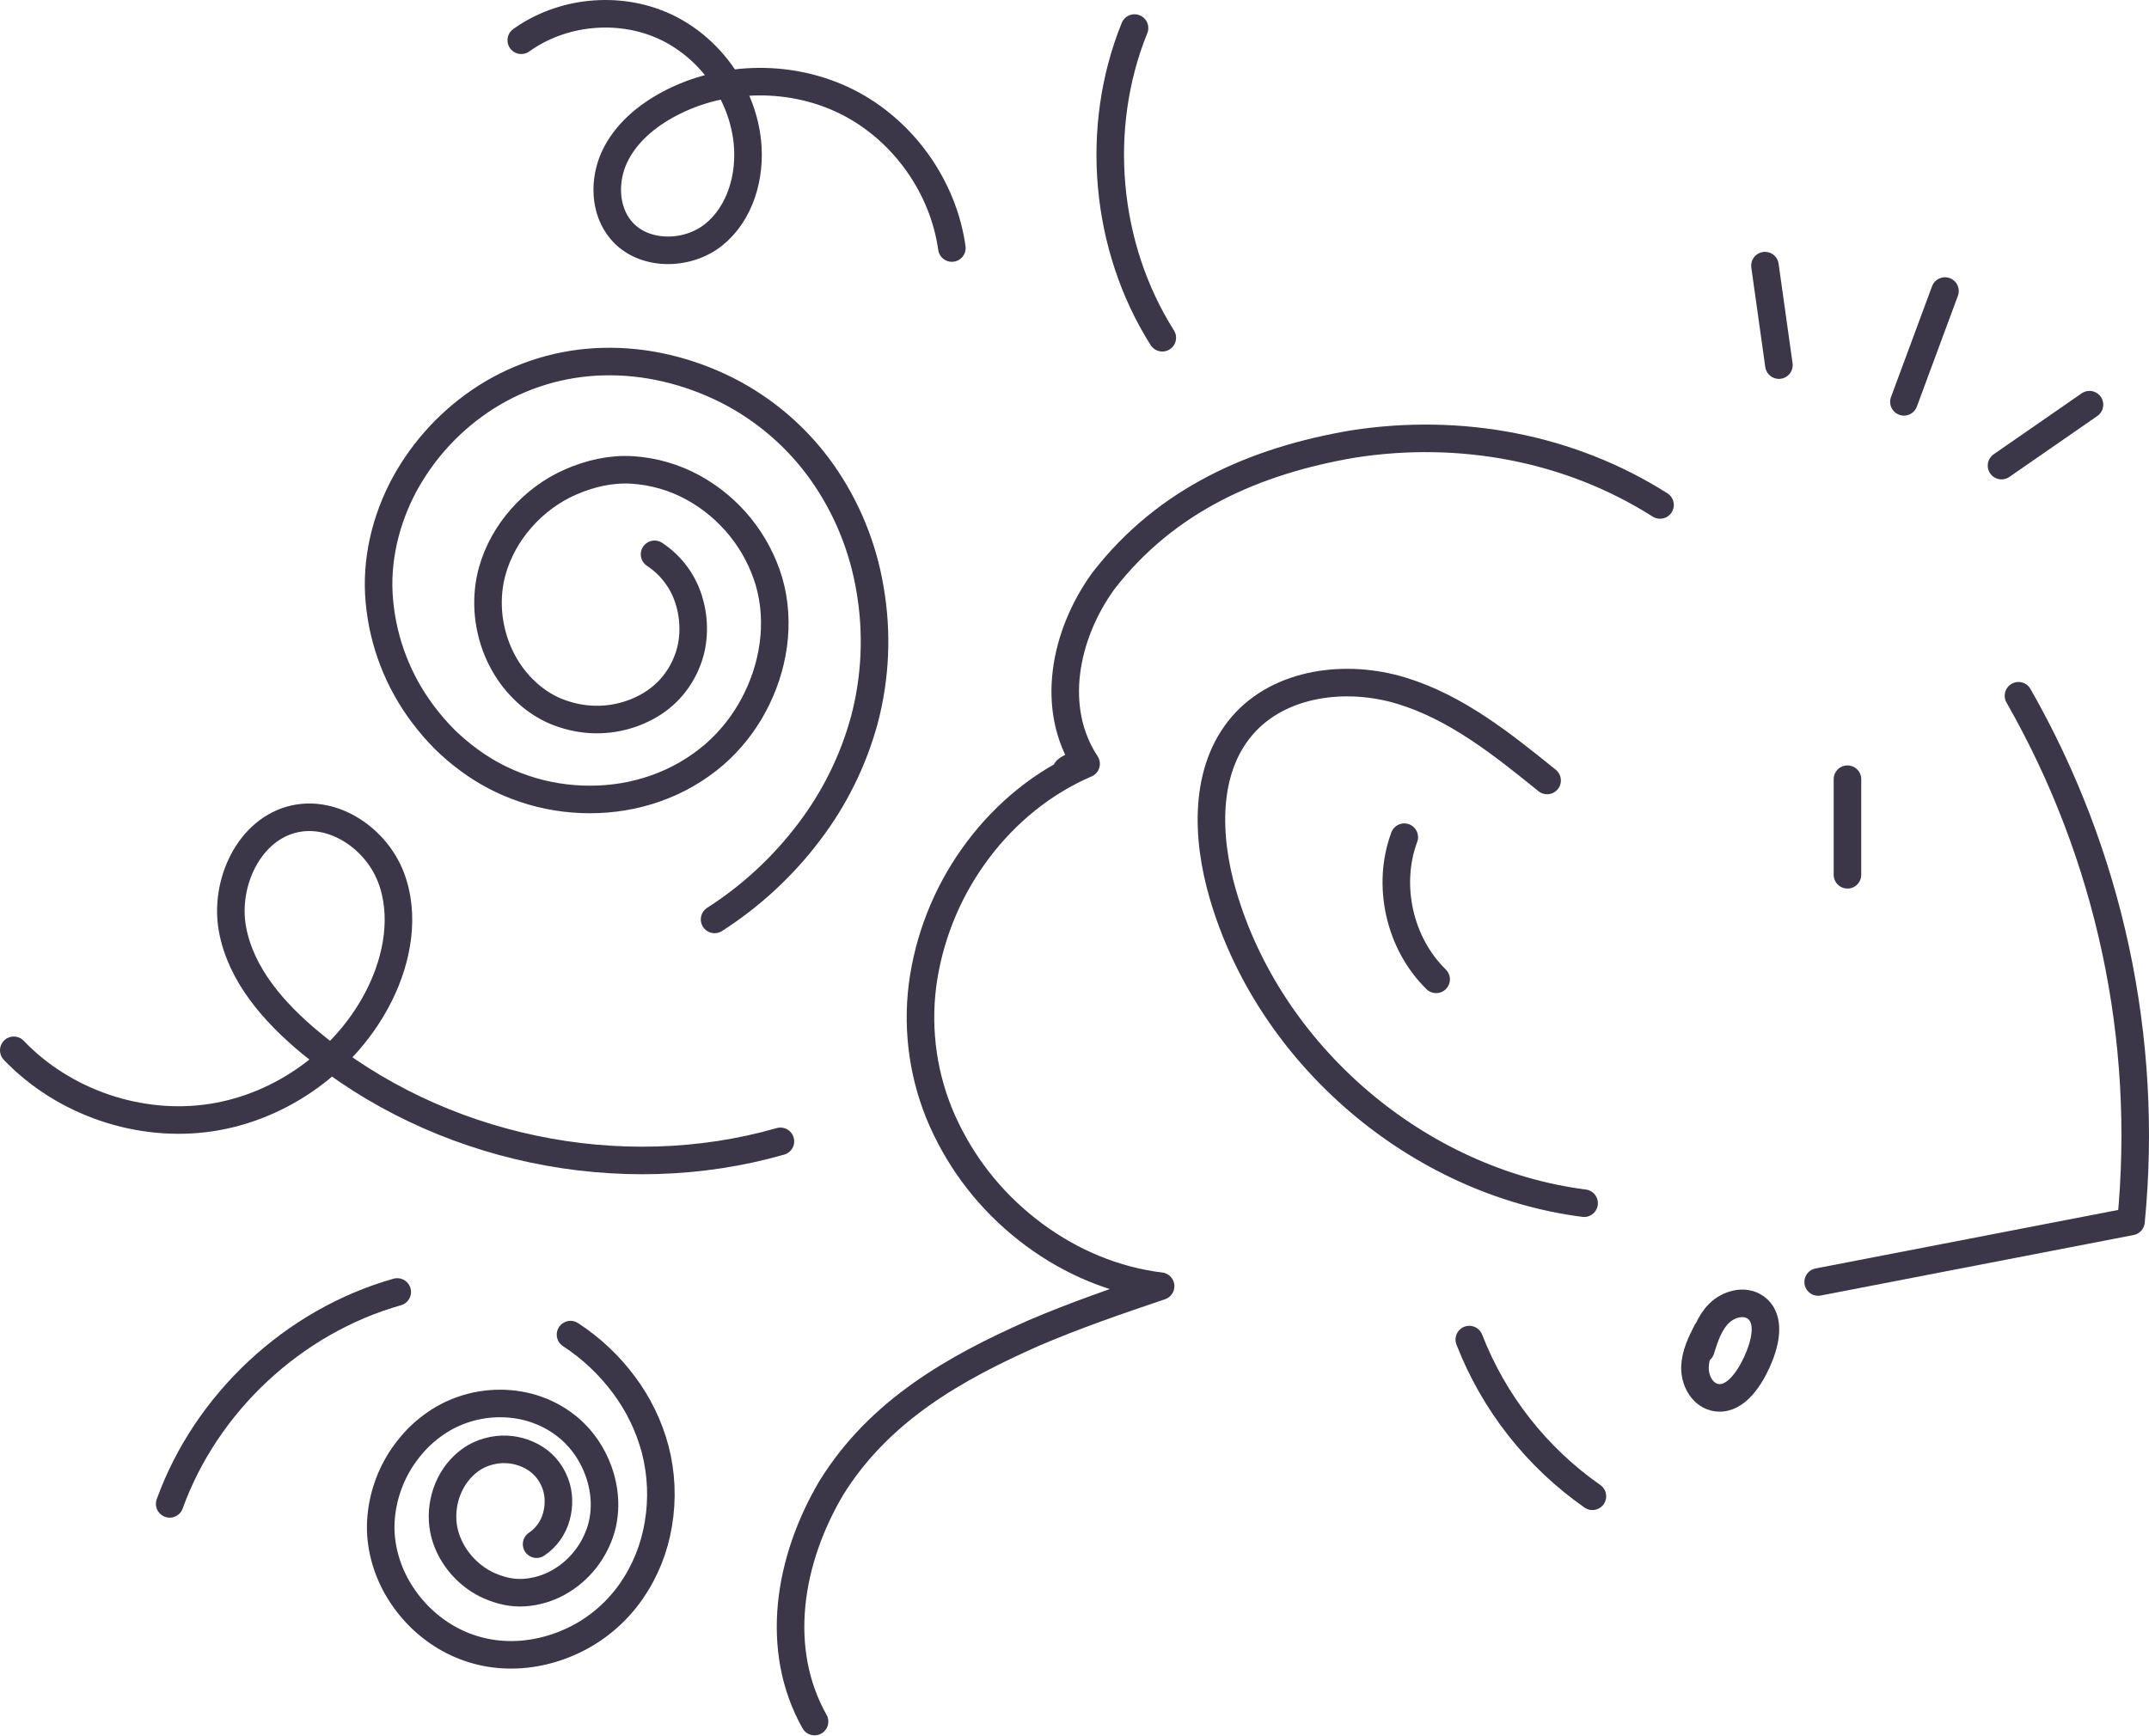
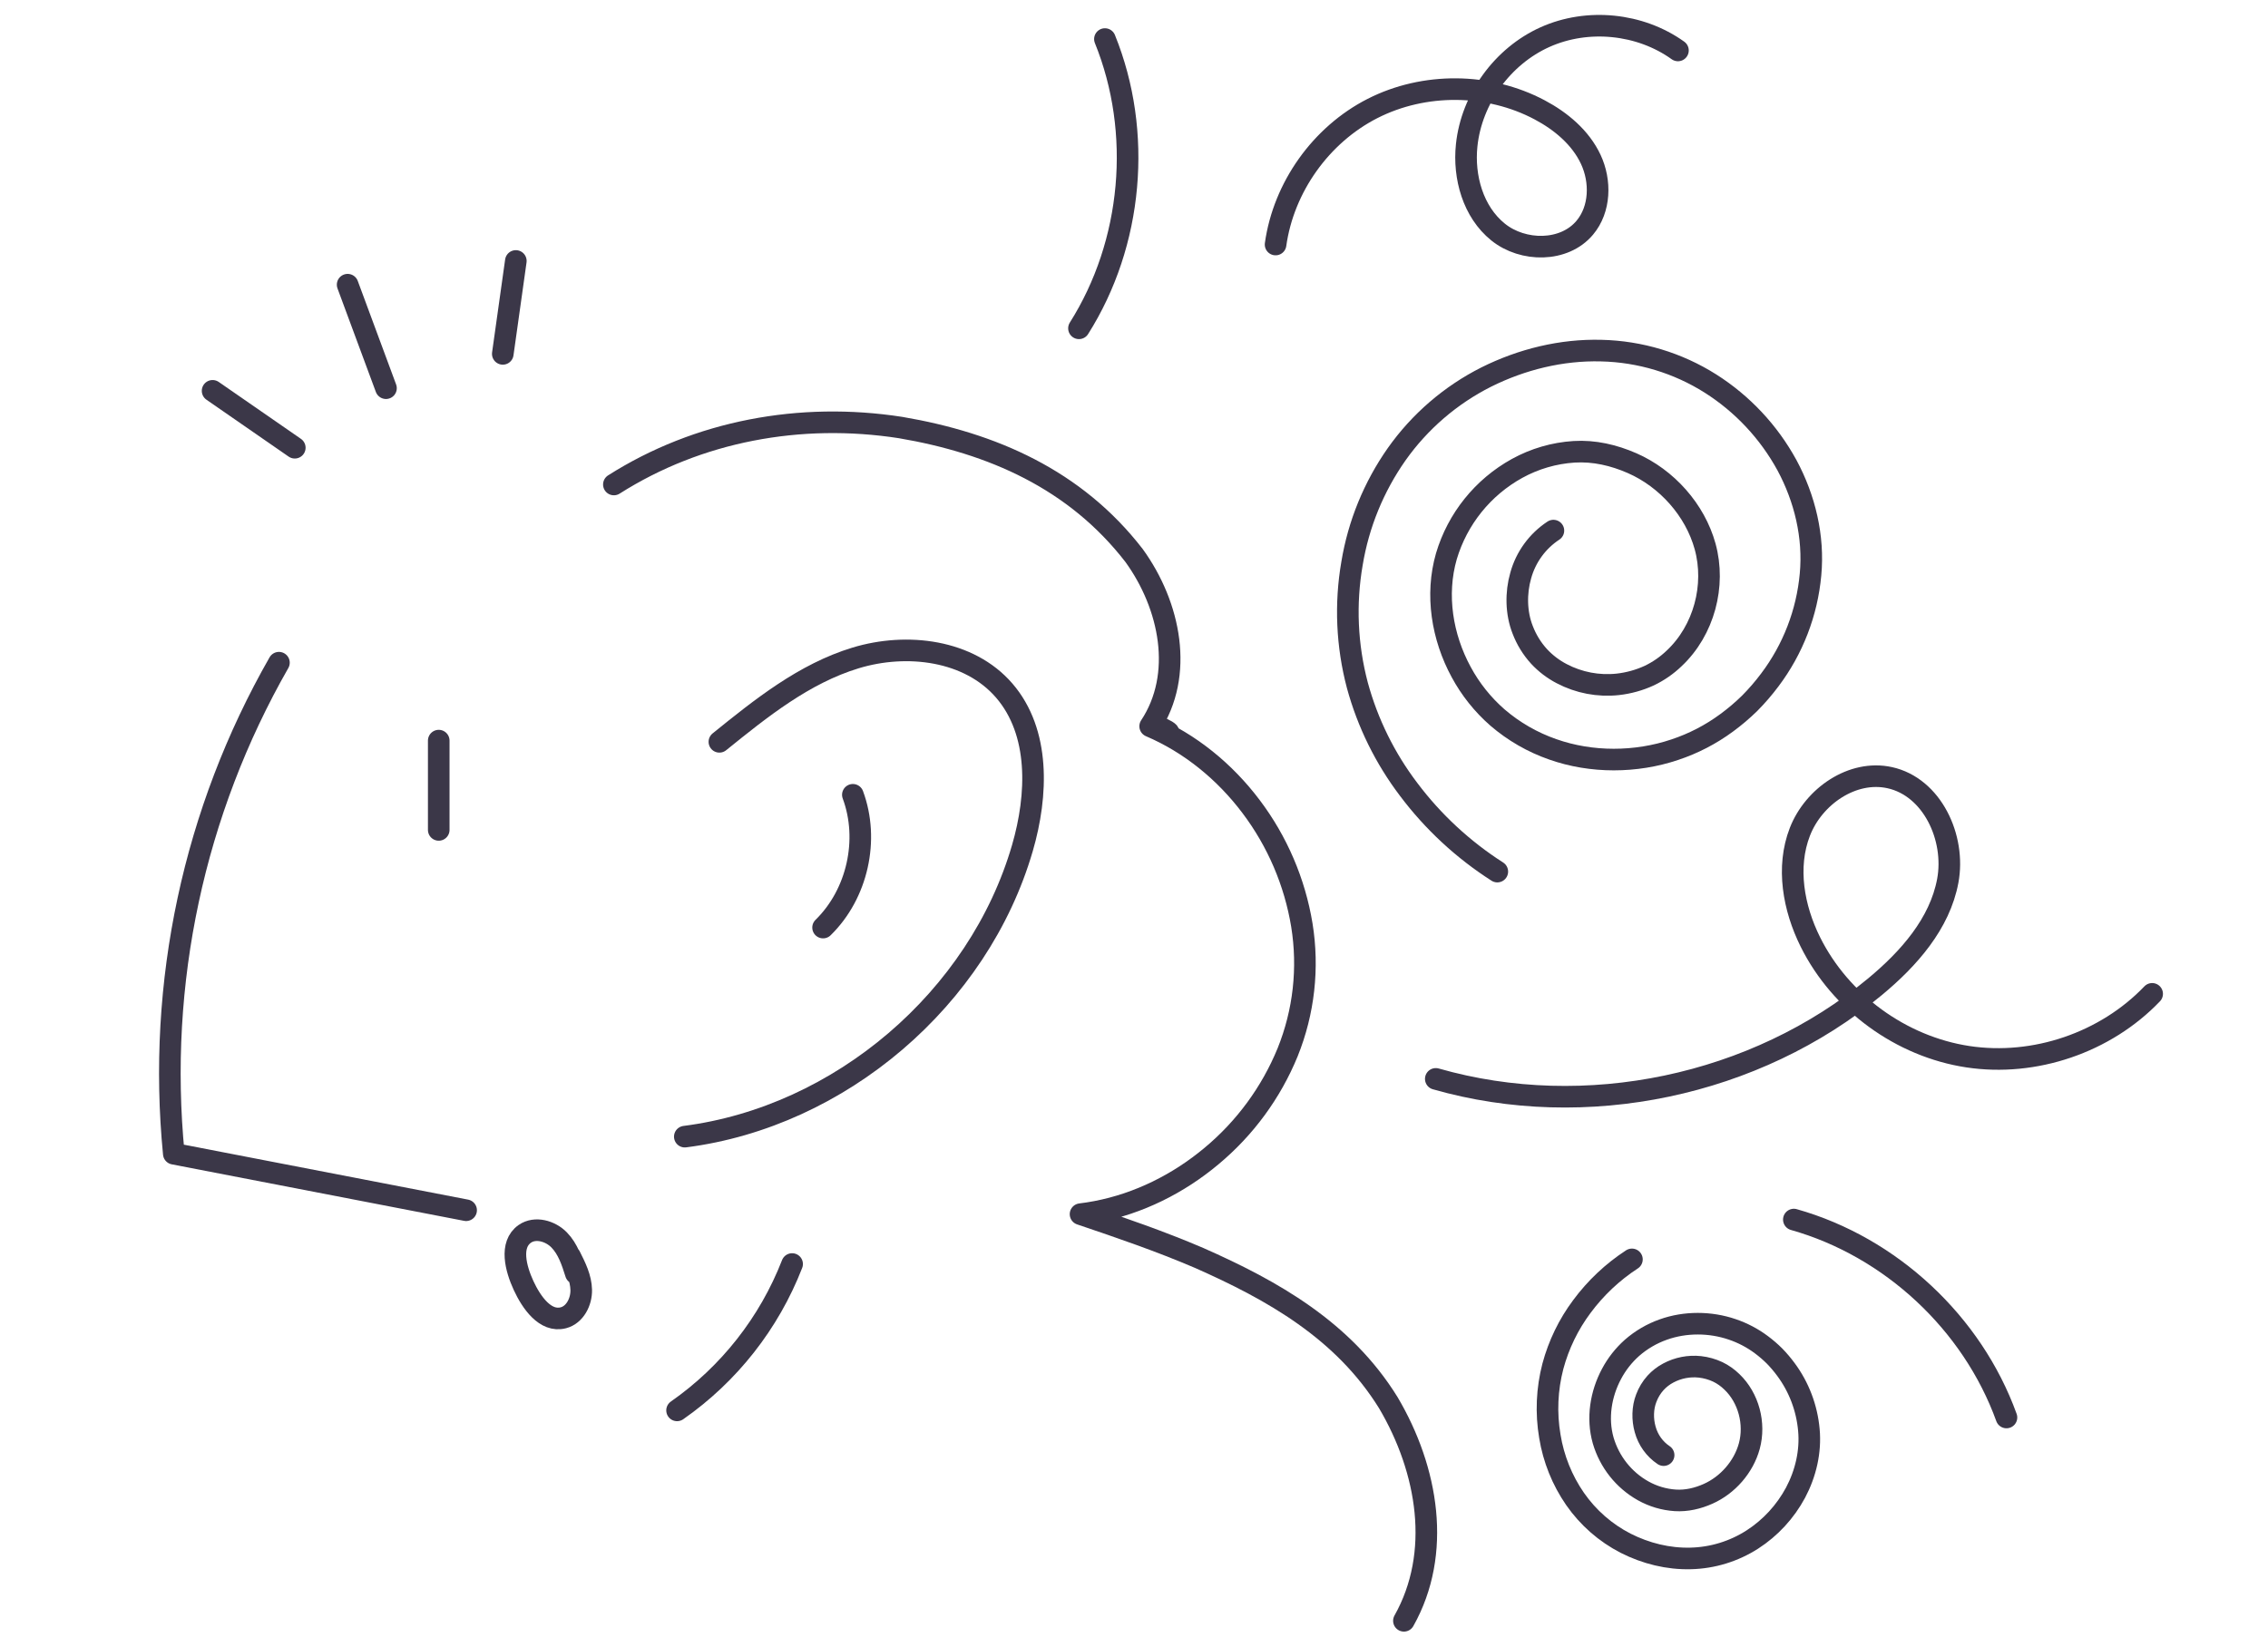
- <svg xmlns="http://www.w3.org/2000/svg" width="312" height="252" viewBox="0 0 312 252" fill="none">
-   <path d="M293.05 101.035C306.275 124.175 311.984 150.854 309.388 177.381L263.968 186.166" stroke="#3B3748" stroke-width="4" stroke-linecap="round" stroke-linejoin="round" />
-   <path d="M268.222 113.151V127.033" stroke="#3B3748" stroke-width="4" stroke-linecap="round" stroke-linejoin="round" />
-   <path d="M224.615 113.337C218.133 108.092 211.446 102.729 203.461 100.299C195.477 97.869 185.823 99.049 180.37 105.358C174.766 111.847 175.14 121.614 177.532 129.85C184.329 153.238 205.832 171.636 229.988 174.725" stroke="#3B3748" stroke-width="4" stroke-linecap="round" stroke-linejoin="round" />
-   <path d="M203.877 121.573C201.28 128.563 203.173 137.004 208.505 142.216" stroke="#3B3748" stroke-width="4" stroke-linecap="round" stroke-linejoin="round" />
-   <path d="M247.813 193.322C246.977 194.975 246.123 196.698 246.082 198.55C246.042 200.402 247.066 202.419 248.859 202.886C251.659 203.62 253.825 200.502 255.04 197.873C256.255 195.244 257.247 191.507 254.847 189.835C253.234 188.717 250.89 189.375 249.517 190.779C248.144 192.182 247.512 194.128 246.923 195.999" stroke="#3B3748" stroke-width="4" stroke-linecap="round" stroke-linejoin="round" />
-   <path d="M241.01 73.328C227.914 65.011 212.057 62.054 196.469 64.473C182.225 66.892 169.325 72.538 160.187 84.366C154.543 92.162 152.393 102.914 157.685 110.917C151.455 113.579 157.182 110.111 157.685 110.917C151.455 113.579 146.064 118.006 142.003 123.407C137.921 128.819 135.214 135.142 134.115 141.832C133.035 148.504 133.8 155.345 136.327 161.614C138.893 167.876 142.953 173.413 148.152 177.743C153.285 182.045 159.464 185.136 166.057 186.394C166.868 186.55 167.684 186.677 168.502 186.776C162.302 188.873 156.099 190.999 150.079 193.582C138.684 198.623 127.665 204.806 120.677 216.096C114.496 226.58 112.346 239.484 118.258 250" stroke="#3B3748" stroke-width="4" stroke-linecap="round" stroke-linejoin="round" />
-   <path d="M290.587 67.613L303.359 58.766" stroke="#3B3748" stroke-width="4" stroke-linecap="round" stroke-linejoin="round" />
-   <path d="M276.419 58.355L282.378 42.263" stroke="#3B3748" stroke-width="4" stroke-linecap="round" stroke-linejoin="round" />
-   <path d="M258.27 53.019L256.243 38.575" stroke="#3B3748" stroke-width="4" stroke-linecap="round" stroke-linejoin="round" />
-   <path d="M213.316 194.529C216.889 203.718 223.111 211.638 231.192 217.285" stroke="#3B3748" stroke-width="4" stroke-linecap="round" stroke-linejoin="round" />
-   <path d="M113.305 165.743C90.05 172.408 63.653 166.862 45.041 151.399C39.819 147.06 34.992 141.619 33.754 134.942C32.515 128.264 36.172 120.35 42.797 118.907C48.57 117.649 54.593 121.815 56.732 127.324C58.871 132.832 57.732 139.176 55.098 144.466C50.427 153.853 41.01 160.722 30.641 162.294C20.273 163.867 9.246 160.104 2 152.523" stroke="#3B3748" stroke-width="4" stroke-linecap="round" stroke-linejoin="round" />
-   <path d="M57.673 187.617C42.622 191.867 29.945 203.688 24.637 218.389" stroke="#3B3748" stroke-width="4" stroke-linecap="round" stroke-linejoin="round" />
-   <path d="M164.714 4.072C158.842 18.558 160.39 35.833 168.746 49.045" stroke="#3B3748" stroke-width="4" stroke-linecap="round" stroke-linejoin="round" />
-   <path d="M103.746 133.515C109.061 130.112 113.724 125.787 117.517 120.743C121.186 115.909 123.892 110.415 125.488 104.56C127.125 98.374 127.41 91.908 126.322 85.603C125.315 79.498 122.947 73.698 119.393 68.635C115.805 63.553 111.024 59.429 105.471 56.626C99.946 53.868 93.767 52.347 87.578 52.513C81.567 52.651 75.707 54.422 70.624 57.634C65.651 60.792 61.562 65.162 58.74 70.334C55.961 75.5 54.531 81.447 55.08 87.315C55.619 93.263 57.81 98.943 61.403 103.713C62.359 104.99 63.402 106.2 64.524 107.334C65.648 108.436 66.85 109.457 68.12 110.388C70.566 112.194 73.283 113.602 76.169 114.56C82.208 116.598 89.107 116.635 95.13 114.509C98.282 113.411 101.199 111.729 103.73 109.552C106.012 107.555 107.918 105.165 109.358 102.495C112.314 97.054 113.389 90.492 111.658 84.484C109.931 78.668 105.987 73.764 100.677 70.831C97.952 69.328 94.929 68.445 91.824 68.245C88.698 68.051 85.642 68.766 82.799 70.013C77.424 72.368 73.027 77.272 71.46 82.952C69.781 89.041 71.638 96.011 76.26 100.355C77.401 101.453 78.71 102.361 80.138 103.044C81.688 103.756 83.343 104.215 85.038 104.404C88.04 104.726 91.071 104.146 93.743 102.74C95.058 102.056 96.246 101.151 97.255 100.065C98.36 98.854 99.227 97.445 99.809 95.912C100.841 93.288 100.884 90.181 100.11 87.484C99.321 84.616 97.515 82.132 95.03 80.498" stroke="#3B3748" stroke-width="4" stroke-linecap="round" />
-   <path d="M75.679 5.843C81.565 1.62 89.724 0.8 96.333 3.768C102.942 6.736 107.75 13.381 108.505 20.585C109.024 25.545 107.511 30.943 103.633 34.072C99.754 37.201 93.355 37.228 90.157 33.405C87.738 30.526 87.633 26.182 89.222 22.784C90.81 19.386 93.847 16.843 97.161 15.082C105.105 10.857 115.114 10.781 123.128 14.862C131.142 18.943 136.953 27.104 138.197 36.018" stroke="#3B3748" stroke-width="4" stroke-linecap="round" stroke-linejoin="round" />
-   <path d="M82.83 193.809C85.832 195.762 88.467 198.245 90.609 201.14C92.682 203.915 94.211 207.068 95.113 210.429C96.038 213.979 96.198 217.691 95.584 221.31C95.015 224.814 93.677 228.142 91.669 231.049C89.642 233.966 86.942 236.333 83.804 237.941C80.683 239.525 77.192 240.398 73.695 240.302C70.3 240.223 66.989 239.207 64.118 237.363C61.308 235.551 58.998 233.042 57.404 230.074C55.834 227.108 55.026 223.695 55.336 220.327C55.641 216.913 56.878 213.653 58.908 210.915C59.449 210.182 60.038 209.487 60.671 208.836C61.306 208.204 61.985 207.618 62.703 207.084C64.085 206.047 65.62 205.239 67.25 204.689C70.662 203.519 74.559 203.498 77.962 204.718C79.743 205.348 81.391 206.314 82.82 207.563C84.11 208.71 85.187 210.081 86 211.614C87.67 214.737 88.277 218.503 87.299 221.952C86.324 225.29 84.095 228.105 81.096 229.788C79.556 230.651 77.849 231.158 76.094 231.273C74.329 231.384 72.602 230.973 70.996 230.258C67.959 228.906 65.475 226.091 64.59 222.831C63.641 219.336 64.69 215.335 67.302 212.842C67.946 212.212 68.686 211.691 69.493 211.299C70.368 210.89 71.303 210.626 72.261 210.518C73.957 210.334 75.669 210.666 77.178 211.473C77.921 211.866 78.593 212.385 79.163 213.009C79.787 213.704 80.276 214.513 80.605 215.392C81.188 216.898 81.213 218.682 80.775 220.23C80.33 221.876 79.31 223.302 77.906 224.24" stroke="#3B3748" stroke-width="4" stroke-linecap="round" />
+ <svg xmlns="http://www.w3.org/2000/svg" width="420" height="305" viewBox="0 0 420 305" fill="none">
+   <path d="M51.656 122.757C35.893 150.326 29.089 182.111 32.184 213.715L86.318 224.182" stroke="#3B3748" stroke-width="4" stroke-linecap="round" stroke-linejoin="round" />
+   <path d="M81.248 137.192V153.731" stroke="#3B3748" stroke-width="4" stroke-linecap="round" stroke-linejoin="round" />
+   <path d="M133.22 137.413C140.947 131.164 148.916 124.775 158.433 121.879C167.95 118.984 179.455 120.39 185.955 127.907C192.633 135.638 192.188 147.274 189.337 157.087C181.236 184.951 155.608 206.871 126.817 210.551" stroke="#3B3748" stroke-width="4" stroke-linecap="round" stroke-linejoin="round" />
+   <path d="M157.938 147.226C161.032 155.553 158.777 165.61 152.422 171.82" stroke="#3B3748" stroke-width="4" stroke-linecap="round" stroke-linejoin="round" />
+   <path d="M105.572 232.707C106.569 234.677 107.587 236.73 107.635 238.937C107.683 241.144 106.463 243.546 104.326 244.103C100.988 244.977 98.406 241.262 96.959 238.13C95.511 234.997 94.329 230.545 97.189 228.553C99.111 227.221 101.905 228.006 103.541 229.678C105.178 231.349 105.931 233.668 106.633 235.897" stroke="#3B3748" stroke-width="4" stroke-linecap="round" stroke-linejoin="round" />
+   <path d="M113.681 89.746C129.29 79.837 148.189 76.314 166.767 79.196C183.744 82.079 199.12 88.805 210.01 102.897C216.737 112.185 219.3 124.996 212.993 134.53M212.993 134.53C220.418 137.701 213.592 133.569 212.993 134.53ZM212.993 134.53C220.418 137.701 226.843 142.976 231.683 149.41C236.548 155.858 239.775 163.392 241.085 171.362C242.372 179.312 241.46 187.462 238.448 194.931C235.39 202.391 230.551 208.989 224.354 214.147C218.236 219.272 210.872 222.955 203.015 224.454C202.047 224.64 201.076 224.791 200.1 224.909C207.489 227.407 214.882 229.94 222.058 233.018C235.639 239.023 248.772 246.39 257.101 259.841C264.468 272.332 267.031 287.705 259.984 300.234" stroke="#3B3748" stroke-width="4" stroke-linecap="round" stroke-linejoin="round" />
+   <path d="M54.591 82.937L39.369 72.397" stroke="#3B3748" stroke-width="4" stroke-linecap="round" stroke-linejoin="round" />
+   <path d="M71.478 71.907L64.376 52.735" stroke="#3B3748" stroke-width="4" stroke-linecap="round" stroke-linejoin="round" />
+   <path d="M93.109 65.55L95.525 48.341" stroke="#3B3748" stroke-width="4" stroke-linecap="round" stroke-linejoin="round" />
+   <path d="M146.688 234.146C142.429 245.094 135.014 254.53 125.382 261.257" stroke="#3B3748" stroke-width="4" stroke-linecap="round" stroke-linejoin="round" />
+   <path d="M265.886 199.851C293.604 207.79 325.065 201.183 347.248 182.761C353.471 177.591 359.224 171.109 360.701 163.153C362.178 155.198 357.818 145.769 349.922 144.049C343.042 142.55 335.863 147.515 333.314 154.077C330.764 160.639 332.122 168.198 335.261 174.501C340.828 185.685 352.052 193.868 364.41 195.741C376.768 197.615 389.911 193.131 398.547 184.099" stroke="#3B3748" stroke-width="4" stroke-linecap="round" stroke-linejoin="round" />
+   <path d="M332.193 225.911C350.131 230.975 365.241 245.058 371.567 262.573" stroke="#3B3748" stroke-width="4" stroke-linecap="round" stroke-linejoin="round" />
+   <path d="M204.614 7.234C211.613 24.493 209.768 45.074 199.809 60.816" stroke="#3B3748" stroke-width="4" stroke-linecap="round" stroke-linejoin="round" />
+   <path d="M277.28 161.453C270.946 157.399 265.387 152.246 260.867 146.237C256.494 140.477 253.269 133.932 251.366 126.956C249.415 119.586 249.076 111.883 250.373 104.37C251.573 97.097 254.395 90.188 258.631 84.154C262.907 78.1 268.605 73.187 275.224 69.848C281.809 66.562 289.173 64.749 296.55 64.948C303.714 65.112 310.699 67.221 316.756 71.049C322.684 74.81 327.558 80.017 330.921 86.179C334.233 92.334 335.937 99.419 335.283 106.41C334.64 113.498 332.03 120.264 327.746 125.947C326.607 127.469 325.364 128.91 324.027 130.261C322.687 131.575 321.255 132.791 319.742 133.9C316.825 136.051 313.588 137.729 310.148 138.87C302.95 141.298 294.728 141.343 287.549 138.809C283.792 137.501 280.315 135.498 277.299 132.903C274.579 130.524 272.307 127.677 270.592 124.496C267.068 118.014 265.787 110.196 267.85 103.038C269.909 96.108 274.609 90.266 280.938 86.771C284.185 84.98 287.788 83.928 291.489 83.69C295.215 83.46 298.857 84.311 302.246 85.797C308.652 88.603 313.892 94.445 315.76 101.212C317.762 108.467 315.549 116.771 310.039 121.947C308.68 123.255 307.119 124.336 305.417 125.15C303.57 125.999 301.598 126.546 299.577 126.77C295.999 127.154 292.387 126.463 289.202 124.788C287.634 123.973 286.218 122.895 285.016 121.601C283.699 120.158 282.667 118.479 281.973 116.653C280.743 113.527 280.691 109.825 281.614 106.612C282.554 103.195 284.706 100.236 287.668 98.288" stroke="#3B3748" stroke-width="4" stroke-linecap="round" />
+   <path d="M310.731 9.344C303.716 4.313 293.991 3.336 286.115 6.872C278.238 10.408 272.508 18.325 271.607 26.908C270.989 32.817 272.793 39.248 277.415 42.977C282.037 46.705 289.664 46.736 293.476 42.182C296.359 38.752 296.483 33.576 294.59 29.528C292.697 25.48 289.078 22.45 285.128 20.352C275.659 15.318 263.731 15.228 254.179 20.09C244.627 24.951 237.702 34.675 236.218 45.295" stroke="#3B3748" stroke-width="4" stroke-linecap="round" stroke-linejoin="round" />
+   <path d="M302.209 233.288C298.631 235.615 295.491 238.573 292.937 242.022C290.467 245.328 288.645 249.085 287.57 253.089C286.467 257.319 286.276 261.741 287.009 266.053C287.686 270.227 289.281 274.193 291.674 277.656C294.09 281.131 297.309 283.951 301.048 285.868C304.768 287.754 308.929 288.794 313.096 288.68C317.143 288.586 321.089 287.375 324.511 285.178C327.86 283.019 330.614 280.031 332.513 276.494C334.385 272.961 335.347 268.895 334.978 264.882C334.615 260.814 333.14 256.93 330.72 253.668C330.076 252.795 329.374 251.967 328.619 251.192C327.862 250.438 327.053 249.74 326.198 249.103C324.55 247.868 322.721 246.906 320.778 246.25C316.712 244.857 312.066 244.831 308.011 246.285C305.889 247.036 303.924 248.186 302.22 249.675C300.683 251.041 299.4 252.675 298.431 254.501C296.44 258.221 295.717 262.709 296.882 266.817C298.045 270.795 300.701 274.148 304.276 276.154C306.111 277.182 308.146 277.786 310.237 277.923C312.342 278.055 314.399 277.566 316.314 276.713C319.933 275.103 322.893 271.75 323.948 267.865C325.079 263.701 323.829 258.935 320.716 255.964C319.948 255.213 319.067 254.593 318.105 254.126C317.062 253.638 315.948 253.324 314.806 253.196C312.785 252.976 310.744 253.372 308.945 254.333C308.059 254.801 307.259 255.42 306.58 256.163C305.836 256.991 305.253 257.955 304.861 259.003C304.166 260.797 304.137 262.922 304.658 264.766C305.189 266.727 306.405 268.426 308.078 269.544" stroke="#3B3748" stroke-width="4" stroke-linecap="round" />
</svg>
